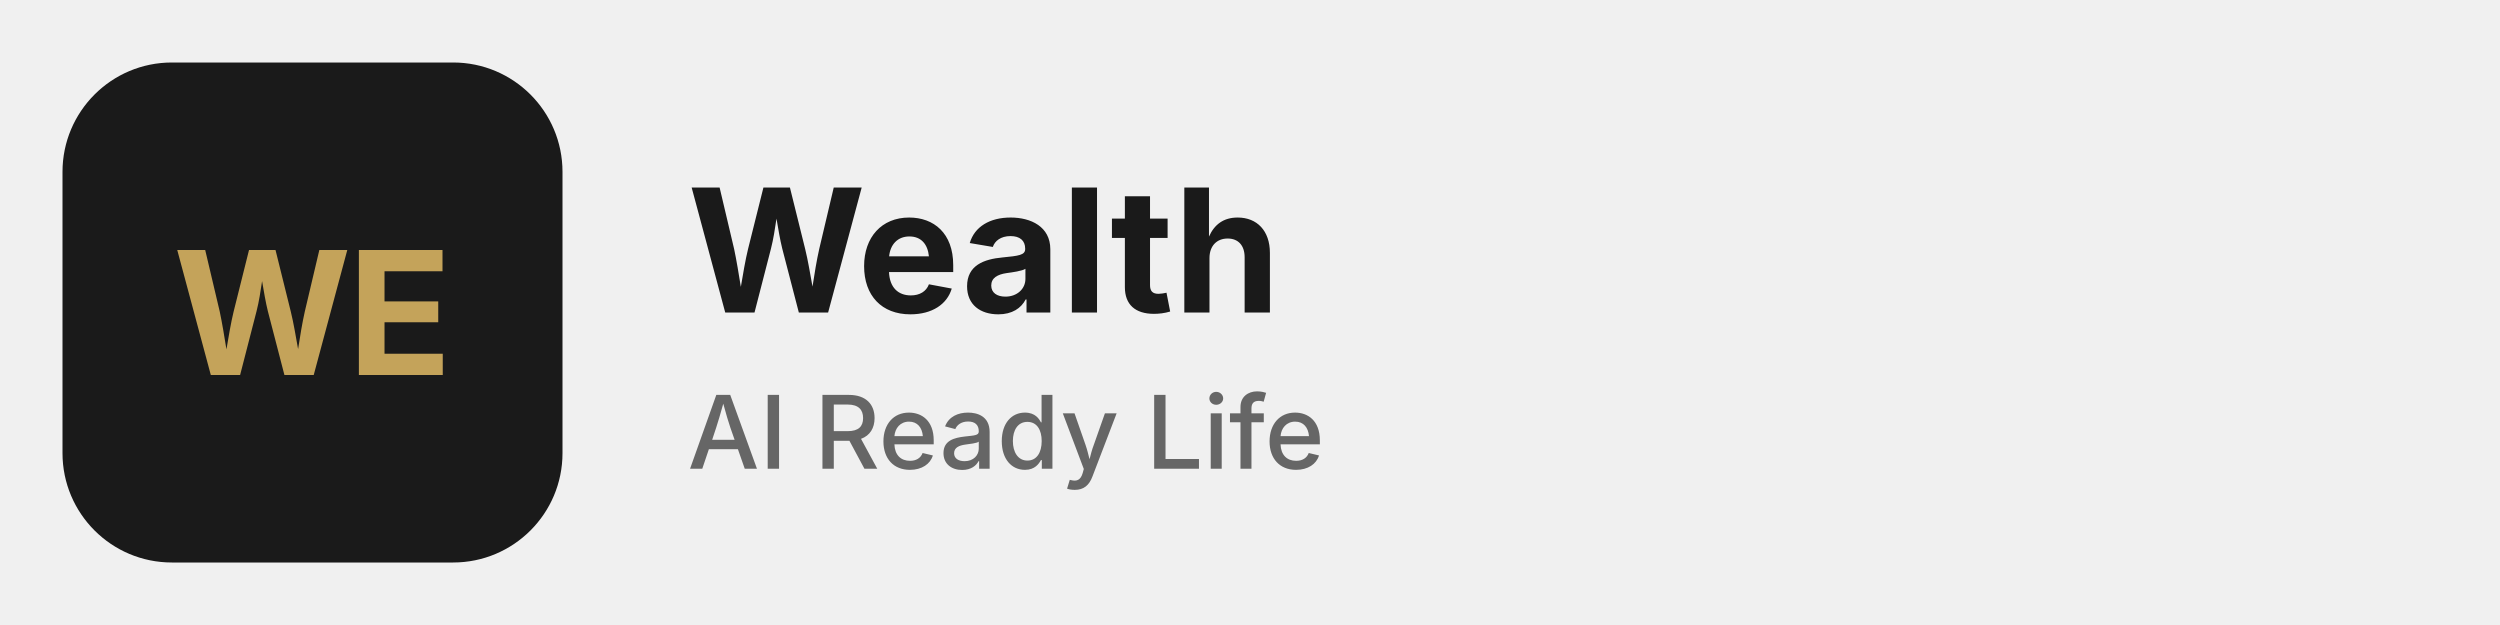
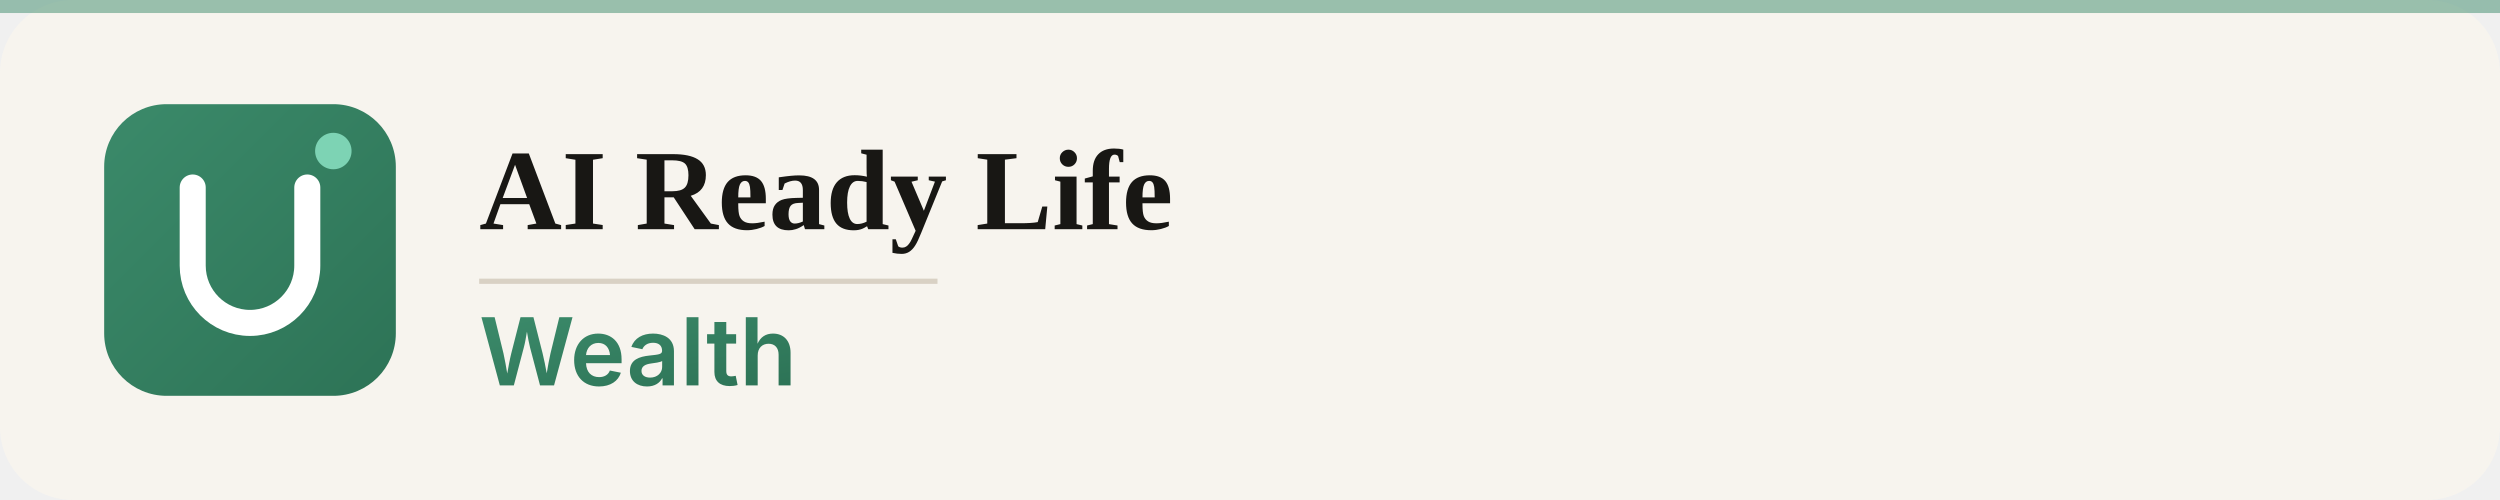
- <svg xmlns="http://www.w3.org/2000/svg" viewBox="0 0 320 80" width="320" height="80">
-   <rect x="8" y="8" width="64" height="64" rx="14" fill="#1A1A1A" />
-   <text x="40" y="48" font-family="system-ui, -apple-system, sans-serif" font-size="22" font-weight="700" fill="#C4A35A" text-anchor="middle" letter-spacing="-0.5">WE</text>
-   <text x="88" y="40" font-family="system-ui, -apple-system, sans-serif" font-size="22" font-weight="700" fill="#1A1A1A">Wealth</text>
-   <text x="88" y="60" font-family="system-ui, -apple-system, sans-serif" font-size="13" font-weight="500" fill="#666">AI Ready Life</text>
+ <svg xmlns="http://www.w3.org/2000/svg" viewBox="0 0 480 96" width="480" height="96">
+   <defs>
+     <linearGradient id="accent" x1="0" y1="0" x2="1" y2="1">
+       <stop offset="0%" stop-color="#3B8A6A" />
+       <stop offset="100%" stop-color="#2D7356" />
+     </linearGradient>
+   </defs>
+   <rect width="480" height="96" rx="14" fill="#F7F4EE" />
+   <rect x="0" y="0" width="480" height="2.5" fill="#3B8A6A" opacity="0.5" />
+   <rect x="20" y="20" width="56" height="56" rx="12" fill="url(#accent)" />
+   <path d="M37 36v15a11 11 0 0 0 22 0V36" stroke="#fff" stroke-width="5" stroke-linecap="round" fill="none" />
+   <circle cx="64" cy="29" r="3.5" fill="#7dd3b4" />
+   <text x="92" y="44" font-family="Georgia, 'Times New Roman', serif" font-weight="700" font-size="22" fill="#181714">AI Ready Life</text>
+   <line x1="92" y1="54" x2="180" y2="54" stroke="#D9D1C4" stroke-width="1" />
+   <text x="92" y="74" font-family="system-ui, -apple-system, sans-serif" font-weight="600" font-size="18" fill="url(#accent)">Wealth</text>
</svg>
